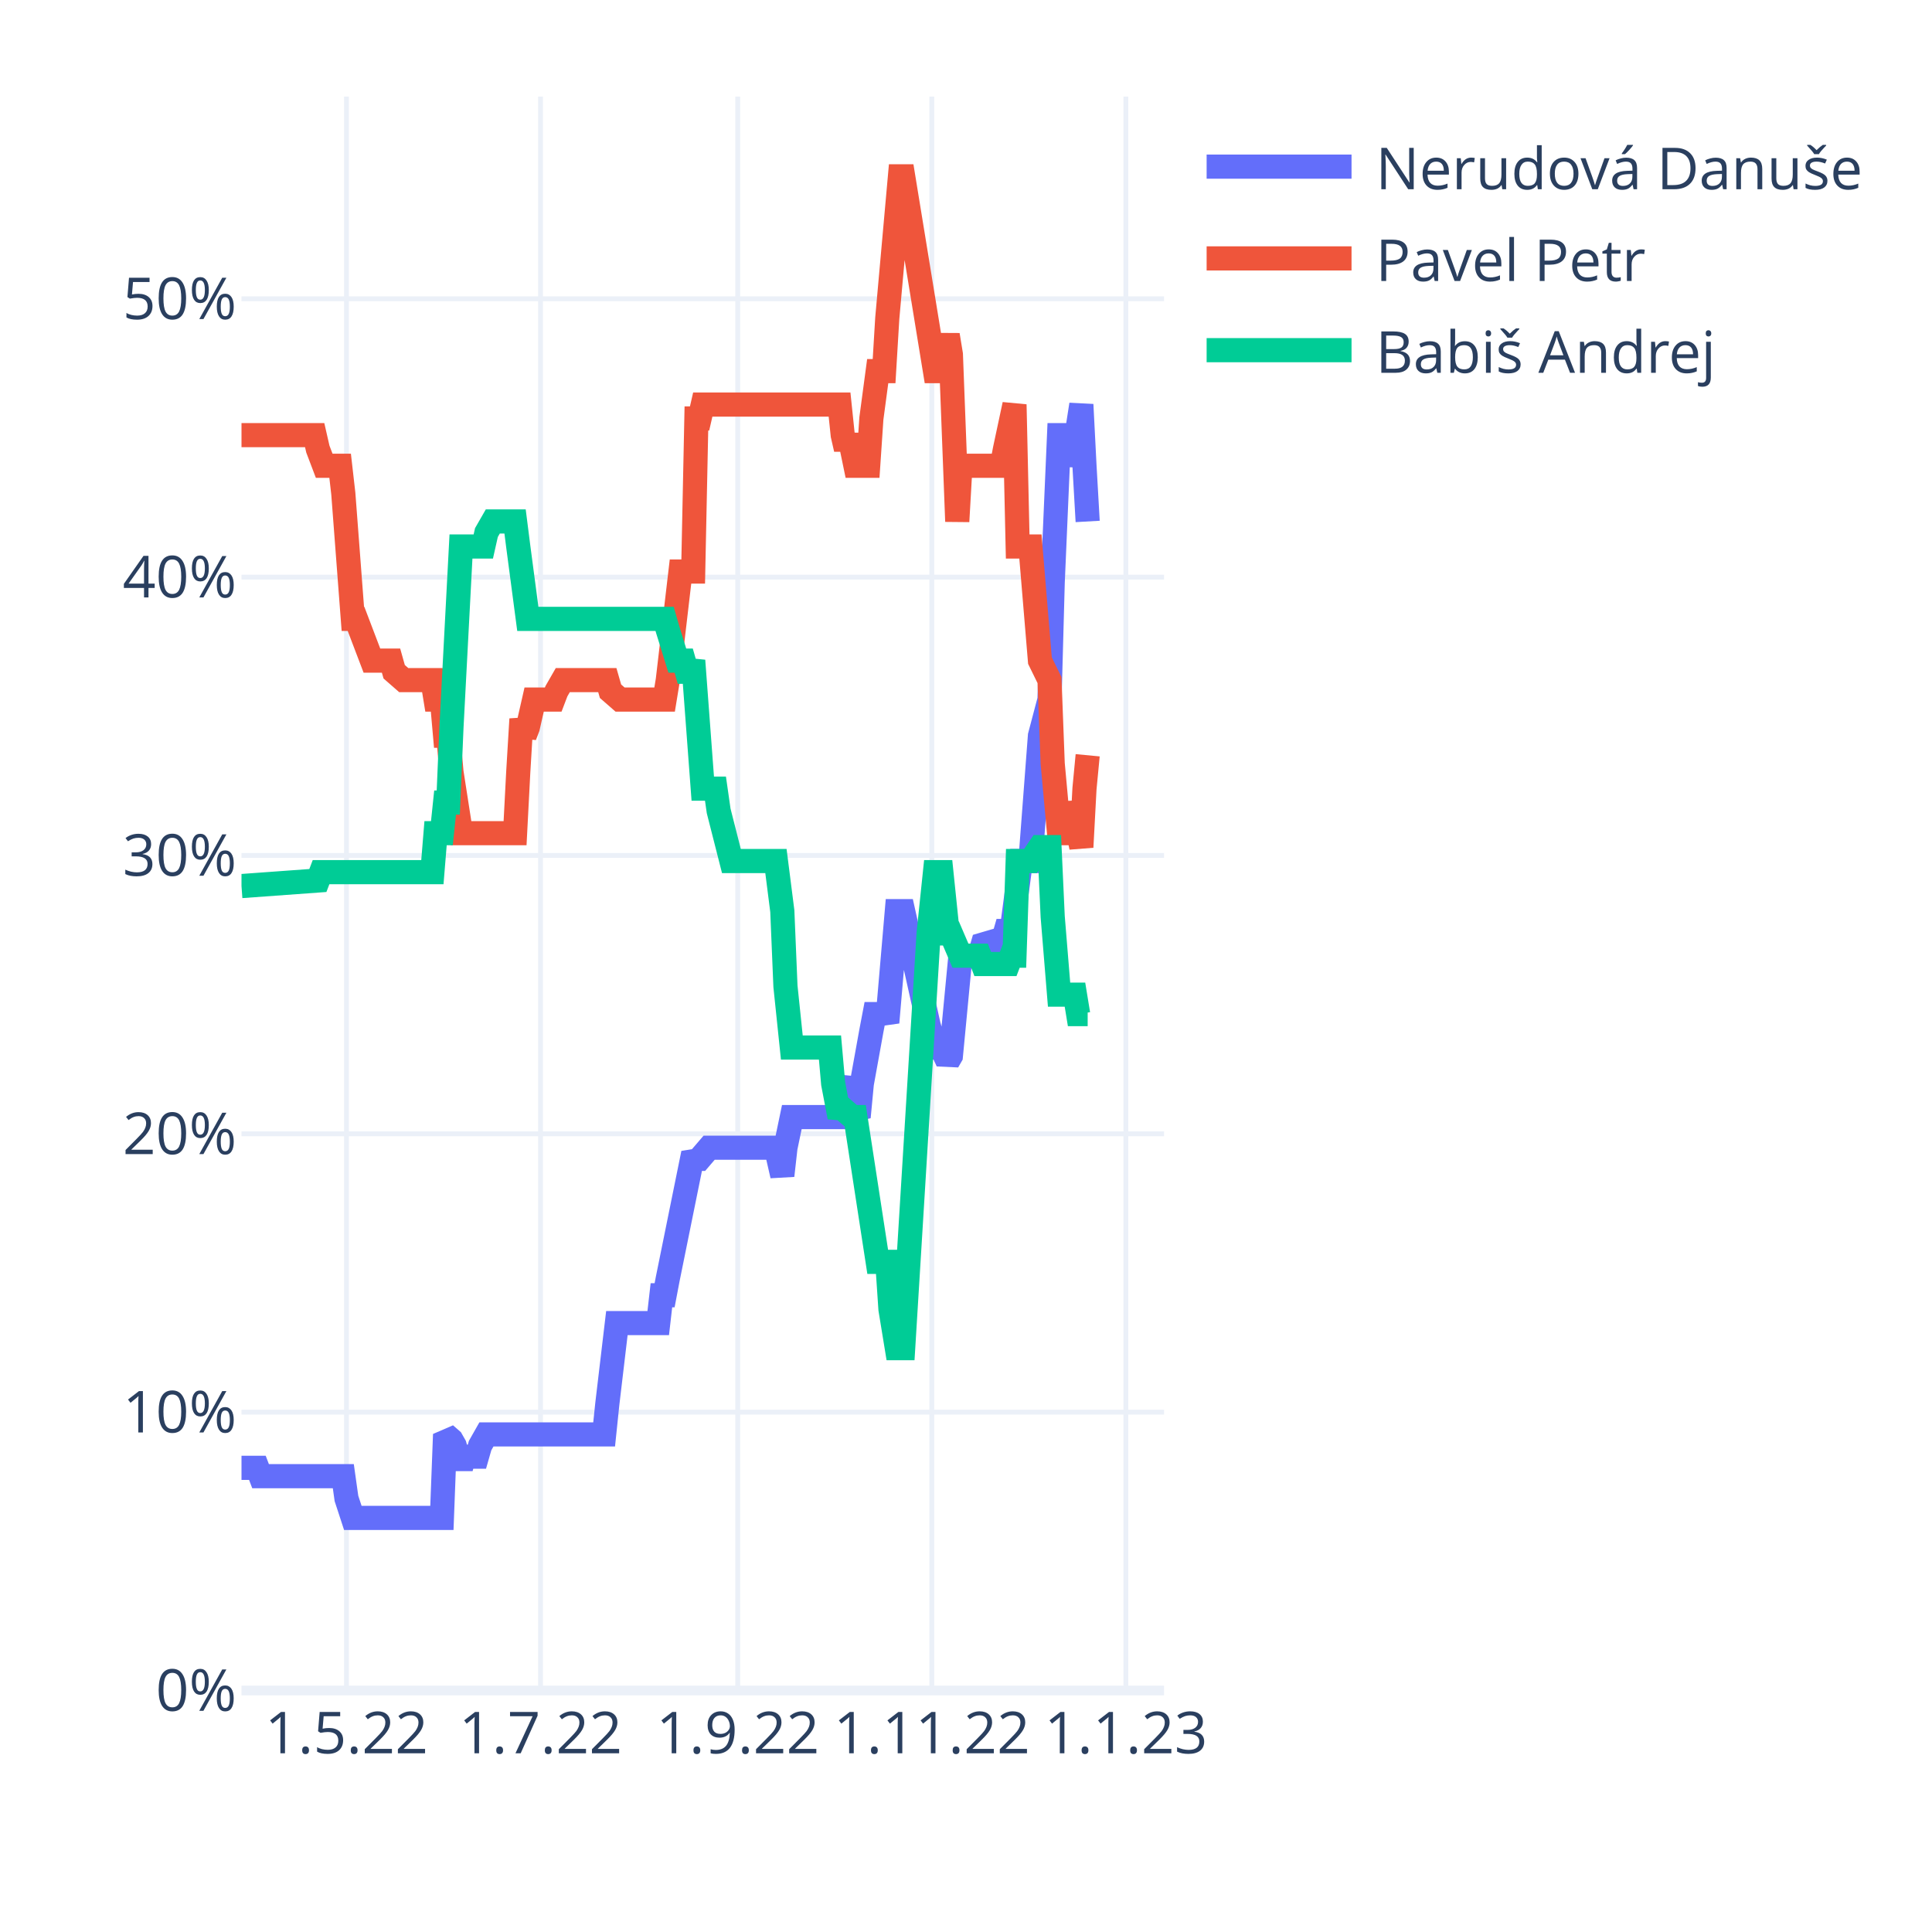
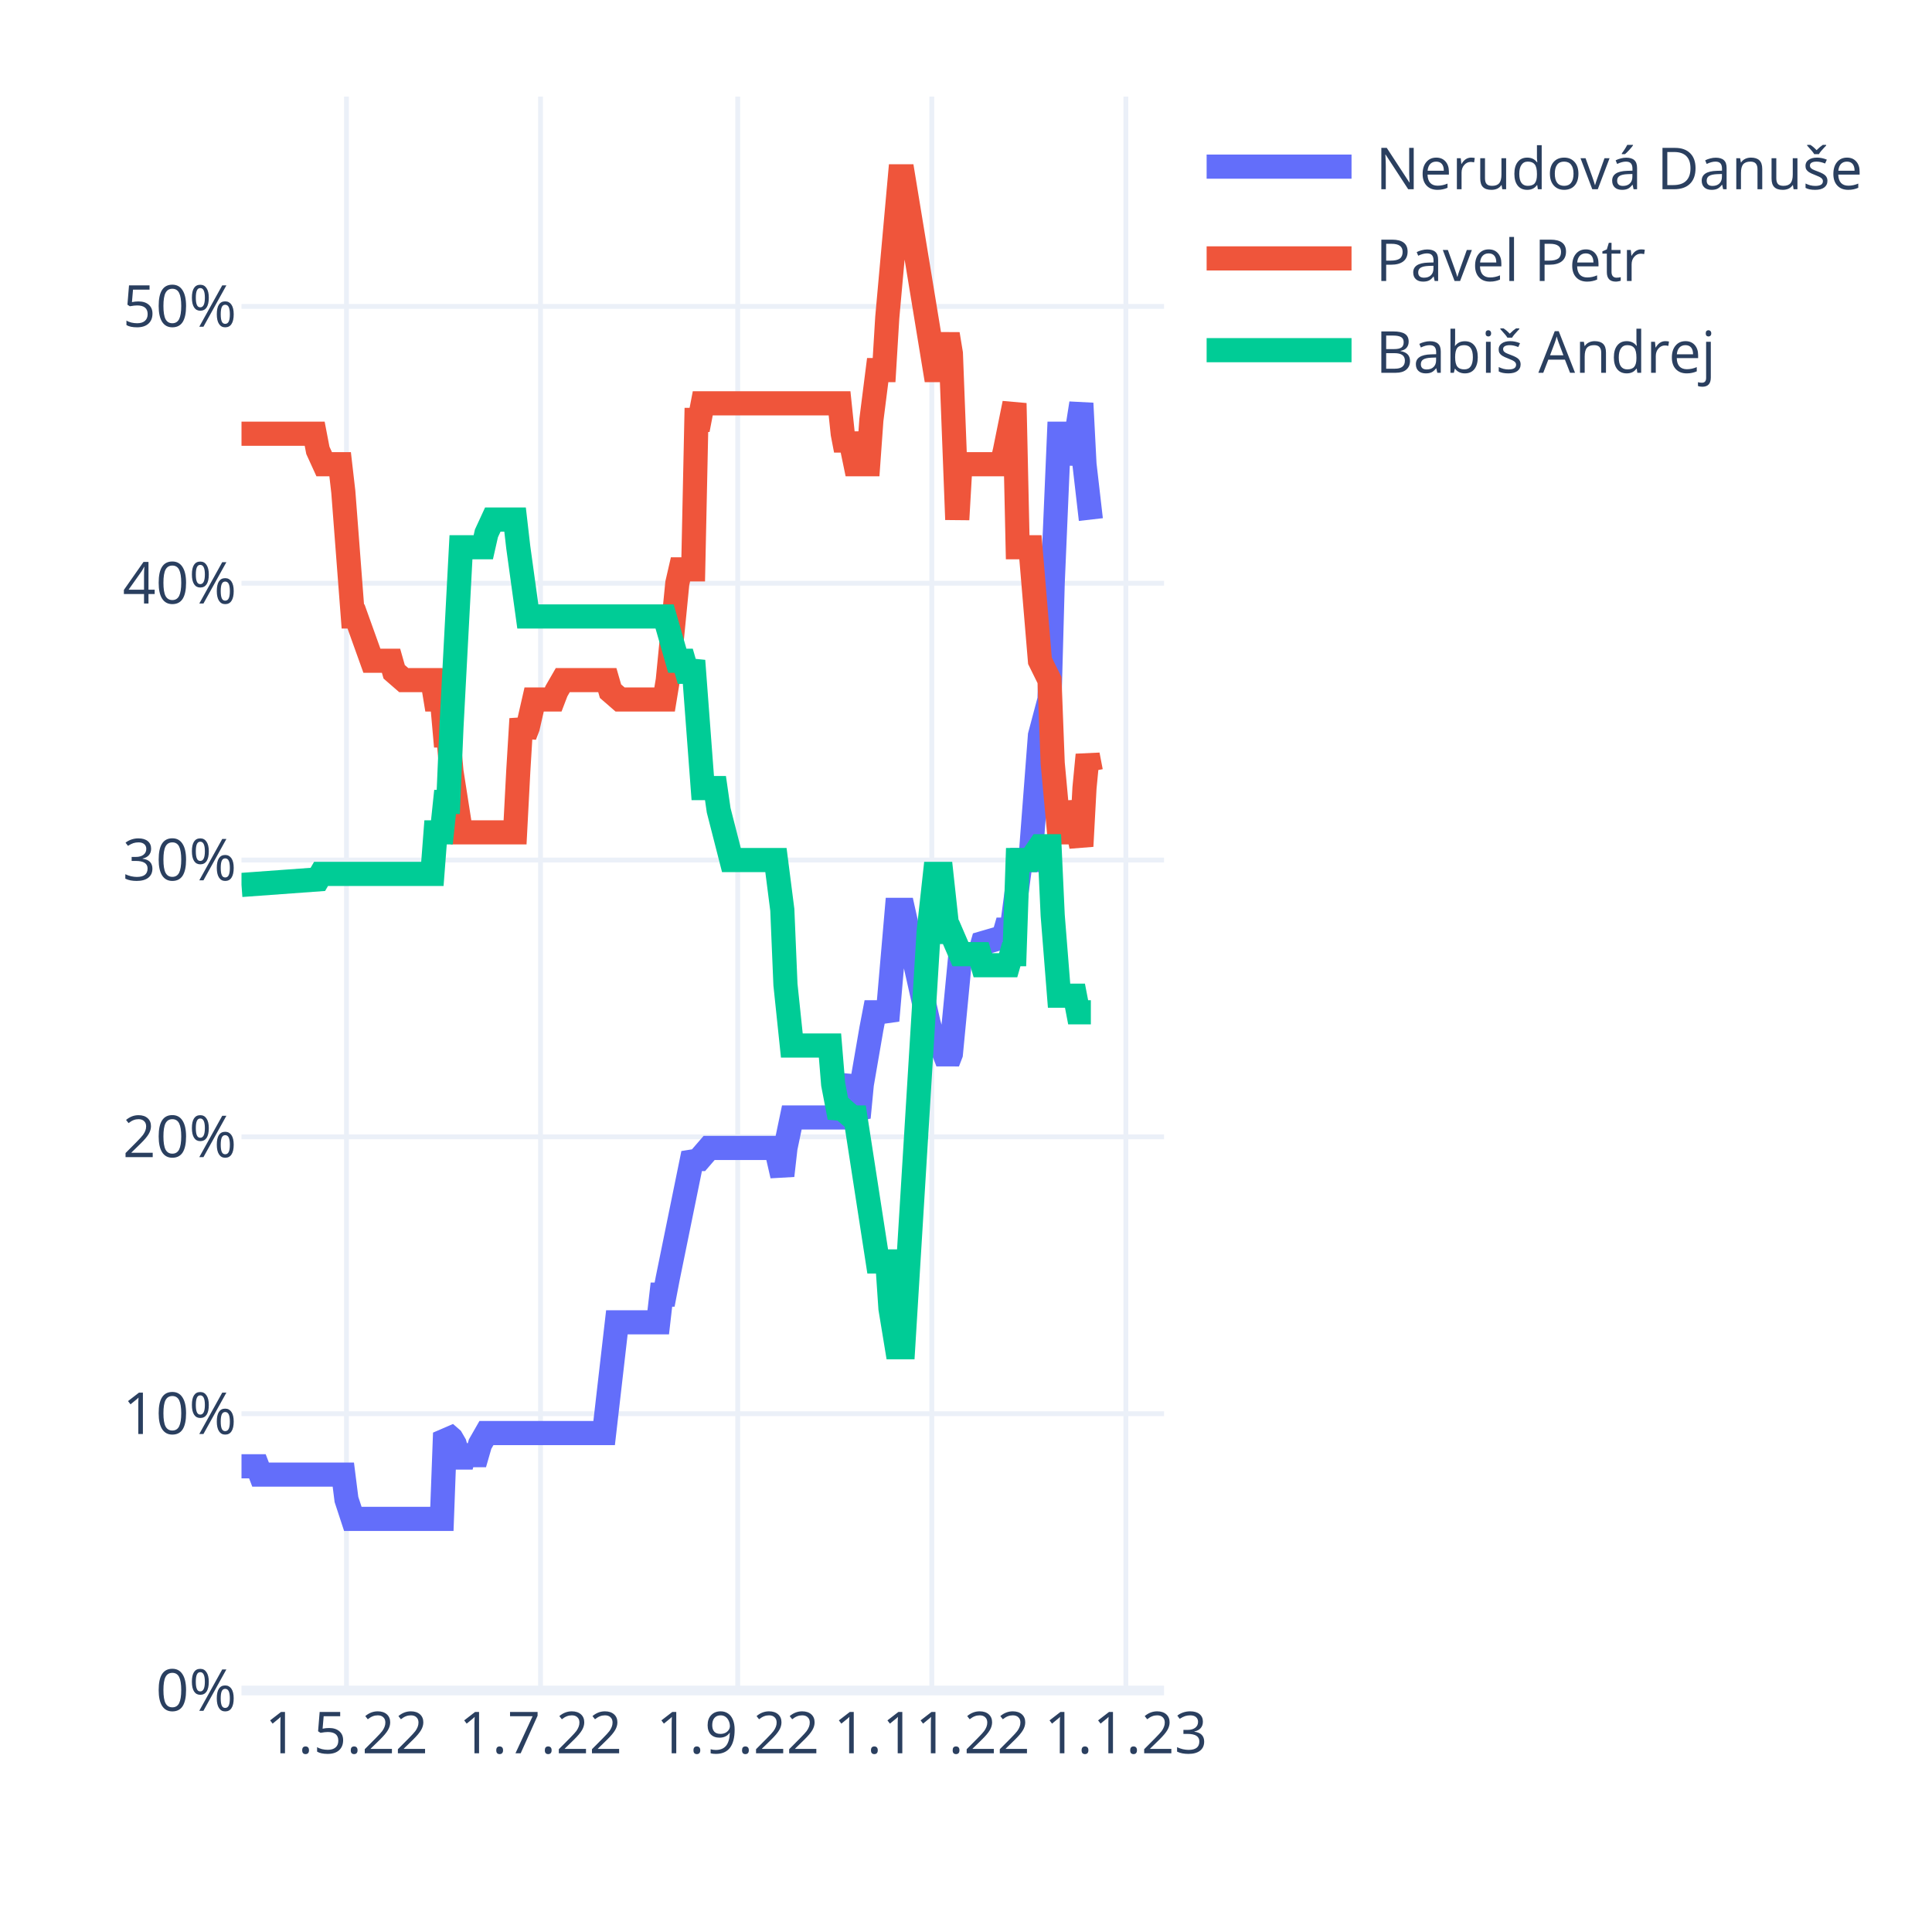
<svg xmlns="http://www.w3.org/2000/svg" class="main-svg" width="400" height="400" style="" viewBox="0 0 400 400">
  <rect x="0" y="0" width="400" height="400" style="fill: rgb(255, 255, 255); fill-opacity: 1;" />
-   <defs id="defs-b1bb9a">
+   <defs id="defs-a618f9">
    <g class="clips">
-       <clipPath id="clipb1bb9axyplot" class="plotclip">
+       <clipPath id="clipa618f9xyplot" class="plotclip">
        <rect width="191" height="330" />
      </clipPath>
-       <clipPath class="axesclip" id="clipb1bb9ax">
+       <clipPath class="axesclip" id="clipa618f9x">
        <rect x="50" y="0" width="191" height="400" />
      </clipPath>
-       <clipPath class="axesclip" id="clipb1bb9ay">
+       <clipPath class="axesclip" id="clipa618f9y">
        <rect x="0" y="20" width="400" height="330" />
      </clipPath>
-       <clipPath class="axesclip" id="clipb1bb9axy">
+       <clipPath class="axesclip" id="clipa618f9xy">
        <rect x="50" y="20" width="191" height="330" />
      </clipPath>
    </g>
    <g class="gradients" />
    <g class="patterns" />
  </defs>
  <g class="bglayer" />
  <g class="layer-below">
    <g class="imagelayer" />
    <g class="shapelayer" />
  </g>
  <g class="cartesianlayer">
    <g class="subplot xy">
      <g class="layer-subplot">
        <g class="shapelayer" />
        <g class="imagelayer" />
      </g>
      <g class="minor-gridlayer">
        <g class="x" />
        <g class="y" />
      </g>
      <g class="gridlayer">
        <g class="x">
          <path class="xgrid crisp" transform="translate(71.73,0)" d="M0,20v330" style="stroke: rgb(235, 240, 248); stroke-opacity: 1; stroke-width: 1px;" />
          <path class="xgrid crisp" transform="translate(111.91,0)" d="M0,20v330" style="stroke: rgb(235, 240, 248); stroke-opacity: 1; stroke-width: 1px;" />
          <path class="xgrid crisp" transform="translate(152.74,0)" d="M0,20v330" style="stroke: rgb(235, 240, 248); stroke-opacity: 1; stroke-width: 1px;" />
          <path class="xgrid crisp" transform="translate(192.92,0)" d="M0,20v330" style="stroke: rgb(235, 240, 248); stroke-opacity: 1; stroke-width: 1px;" />
          <path class="xgrid crisp" transform="translate(233.1,0)" d="M0,20v330" style="stroke: rgb(235, 240, 248); stroke-opacity: 1; stroke-width: 1px;" />
        </g>
        <g class="y">
-           <path class="ygrid crisp" transform="translate(0,292.37)" d="M50,0h191" style="stroke: rgb(235, 240, 248); stroke-opacity: 1; stroke-width: 1px;" />
-           <path class="ygrid crisp" transform="translate(0,234.74)" d="M50,0h191" style="stroke: rgb(235, 240, 248); stroke-opacity: 1; stroke-width: 1px;" />
-           <path class="ygrid crisp" transform="translate(0,177.11)" d="M50,0h191" style="stroke: rgb(235, 240, 248); stroke-opacity: 1; stroke-width: 1px;" />
-           <path class="ygrid crisp" transform="translate(0,119.49)" d="M50,0h191" style="stroke: rgb(235, 240, 248); stroke-opacity: 1; stroke-width: 1px;" />
-           <path class="ygrid crisp" transform="translate(0,61.86)" d="M50,0h191" style="stroke: rgb(235, 240, 248); stroke-opacity: 1; stroke-width: 1px;" />
+           <path class="ygrid crisp" transform="translate(0,292.69)" d="M50,0h191" style="stroke: rgb(235, 240, 248); stroke-opacity: 1; stroke-width: 1px;" />
+           <path class="ygrid crisp" transform="translate(0,235.37)" d="M50,0h191" style="stroke: rgb(235, 240, 248); stroke-opacity: 1; stroke-width: 1px;" />
+           <path class="ygrid crisp" transform="translate(0,178.06)" d="M50,0h191" style="stroke: rgb(235, 240, 248); stroke-opacity: 1; stroke-width: 1px;" />
+           <path class="ygrid crisp" transform="translate(0,120.75)" d="M50,0h191" style="stroke: rgb(235, 240, 248); stroke-opacity: 1; stroke-width: 1px;" />
+           <path class="ygrid crisp" transform="translate(0,63.44)" d="M50,0h191" style="stroke: rgb(235, 240, 248); stroke-opacity: 1; stroke-width: 1px;" />
        </g>
      </g>
      <g class="zerolinelayer">
        <path class="yzl zl crisp" transform="translate(0,350)" d="M50,0h191" style="stroke: rgb(235, 240, 248); stroke-opacity: 1; stroke-width: 2px;" />
      </g>
      <path class="xlines-below" />
      <path class="ylines-below" />
      <g class="overlines-below" />
      <g class="xaxislayer-below" />
      <g class="yaxislayer-below" />
      <g class="overaxes-below" />
-       <g class="plot" transform="translate(50,20)" clip-path="url(#clipb1bb9axyplot)">
+       <g class="plot" transform="translate(50,20)" clip-path="url(#clipa618f9xyplot)">
        <g class="scatterlayer mlayer">
-           <g class="trace scatter trace7309ab" style="stroke-miterlimit: 2; opacity: 1;">
+           <g class="trace scatter trace4b24db" style="stroke-miterlimit: 2; opacity: 1;">
            <g class="fills" />
            <g class="errorbars" />
            <g class="lines">
-               <path class="js-line" d="M0,283.9L3.29,283.9L3.95,285.63L21.08,285.63L21.73,290.24L23.05,294.27L23.71,294.27L41.49,294.27L42.15,276.98L43.47,278.13L44.13,279.29L45.44,283.9L46.1,281.59L48.74,281.59L49.4,279.29L50.71,276.98L51.37,276.98L75.08,276.98L75.74,270.64L77.72,253.93L78.38,253.93L86.28,253.93L86.94,248.17L87.6,248.17L88.26,244.71L93.52,218.78L94.18,219.93L94.84,219.93L96.82,217.62L97.48,217.62L110.65,217.62L111.31,220.51L111.97,223.39L112.62,217.62L113.94,211.28L114.6,211.28L123.82,211.28L124.48,207.25L125.8,203.22L126.46,208.98L127.77,211.28L128.43,204.37L130.41,193.42L131.07,189.96L133.04,189.96L133.7,191.69L135.68,168.64L136.33,168.64L136.99,168.64L142.26,192.27L143.58,196.88L144.9,196.88L146.21,199.76L146.87,198.61L148.85,177.86L149.51,177.86L152.8,177.86L153.46,175.56L157.41,174.4L158.07,173.25L158.73,170.94L159.39,173.25L161.36,158.27L162.02,158.27L163.34,158.27L165.31,132.33L167.29,124.84L167.95,100.64L169.27,70.09L169.92,70.09L171.24,70.09L171.9,76.43L173.88,63.76L174.53,76.43L175.19,87.96" style="vector-effect: non-scaling-stroke; fill: none; stroke: rgb(99, 110, 250); stroke-opacity: 1; stroke-width: 5px; opacity: 1;" />
+               <path class="js-line" d="M0,283.58L3.29,283.58L3.95,285.3L21.08,285.3L21.73,290.45L23.05,294.47L23.71,294.47L41.49,294.47L42.15,276.7L43.47,277.85L44.13,278.99L45.44,283.58L46.1,281.28L48.74,281.28L49.4,278.99L50.71,276.7L51.37,276.7L75.08,276.7L75.74,270.97L77.72,253.77L78.38,253.77L86.28,253.77L86.94,248.04L87.6,248.04L88.26,244.6L93.52,218.81L94.18,219.96L94.84,219.96L96.82,217.67L97.48,217.67L110.65,217.67L111.31,220.53L111.97,223.4L112.62,217.67L113.94,211.36L114.6,211.36L123.82,211.36L124.48,207.35L125.8,202.77L126.46,209.07L127.77,211.36L128.43,204.49L130.41,193.02L131.07,189.58L133.04,189.58L133.7,191.3L135.68,168.38L136.33,168.38L136.99,168.38L142.26,191.88L143.58,196.46L144.9,196.46L146.21,199.9L146.87,198.18L148.85,177.55L149.51,177.55L152.8,177.55L153.46,175.26L157.41,174.11L158.07,172.96L158.73,170.67L159.39,172.96L161.36,158.06L162.02,158.06L163.34,158.06L165.31,132.27L167.29,124.82L167.95,100.75L169.27,69.8L169.92,69.8L171.24,69.8L171.9,76.11L173.88,63.5L174.53,76.11L175.85,87.57" style="vector-effect: non-scaling-stroke; fill: none; stroke: rgb(99, 110, 250); stroke-opacity: 1; stroke-width: 5px; opacity: 1;" />
            </g>
            <g class="points" />
            <g class="text" />
          </g>
-           <g class="trace scatter trace3fc041" style="stroke-miterlimit: 2; opacity: 1;">
+           <g class="trace scatter trace1f9d53" style="stroke-miterlimit: 2; opacity: 1;">
            <g class="fills" />
            <g class="errorbars" />
            <g class="lines">
-               <path class="js-line" d="M0,70.09L15.15,70.09L15.81,72.98L17.12,76.43L17.78,76.43L20.42,76.43L21.08,82.2L23.05,108.13L23.71,108.13L27,116.77L27.66,116.77L30.96,116.77L31.61,119.08L33.59,120.81L34.25,120.81L39.52,120.81L40.18,124.84L41.49,124.84L42.15,132.33L42.81,132.33L43.47,139.83L45.44,152.5L46.1,152.5L56.64,152.5L57.3,139.83L57.96,128.88L58.62,132.33L59.28,130.6L60.59,124.84L61.25,124.84L64.54,124.84L65.2,123.11L66.52,120.81L67.18,120.81L75.74,120.81L76.4,123.11L78.38,124.84L79.03,124.84L87.6,124.84L88.26,120.81L90.89,98.33L91.55,98.33L93.52,98.33L94.18,66.64L94.84,66.64L95.5,63.76L123.82,63.76L124.48,70.09L125.14,72.98L125.8,70.09L127.11,76.43L127.77,76.43L129.75,76.43L130.41,66.64L131.72,56.84L132.38,56.84L133.04,56.84L133.7,45.89L136.33,16.5L136.99,16.5L143.58,56.84L144.9,56.84L146.21,49.35L146.87,53.38L148.19,87.96L148.85,76.43L149.51,76.43L157.41,76.43L158.07,72.98L160.04,63.76L160.7,93.15L163.34,93.15L165.31,116.77L167.29,120.81L167.95,138.1L169.27,152.5L169.92,152.5L171.24,152.5L171.9,146.16L173.88,155.39L174.53,143.28L175.19,136.37" style="vector-effect: non-scaling-stroke; fill: none; stroke: rgb(239, 85, 59); stroke-opacity: 1; stroke-width: 5px; opacity: 1;" />
+               <path class="js-line" d="M0,69.8L15.15,69.8L15.81,73.24L17.12,76.11L17.78,76.11L20.42,76.11L21.08,81.84L23.05,107.63L23.71,107.63L27,116.8L27.66,116.8L30.96,116.8L31.61,119.09L33.59,120.81L34.25,120.81L39.52,120.81L40.18,124.82L41.49,124.82L42.15,132.27L42.81,132.27L43.47,139.72L45.44,152.33L46.1,152.33L56.64,152.33L57.3,139.72L57.96,128.83L58.62,132.27L59.28,130.55L60.59,124.82L61.25,124.82L64.54,124.82L65.2,123.1L66.52,120.81L67.18,120.81L75.74,120.81L76.4,123.1L78.38,124.82L79.03,124.82L87.6,124.82L88.26,120.81L90.23,100.75L90.89,97.88L93.52,97.88L94.18,66.94L94.84,66.94L95.5,63.5L123.82,63.5L124.48,69.8L125.14,73.24L125.8,69.8L127.11,76.11L127.77,76.11L129.75,76.11L130.41,66.94L131.72,56.62L132.38,56.62L133.04,56.62L133.7,45.73L136.33,16.5L136.99,16.5L143.58,56.62L144.9,56.62L146.21,49.17L146.87,53.18L148.19,87.57L148.85,76.11L149.51,76.11L157.41,76.11L158.07,73.24L160.04,63.5L160.7,93.3L163.34,93.3L165.31,116.8L167.29,120.81L167.95,138L169.27,152.33L169.92,152.33L171.24,152.33L171.9,146.03L173.88,155.2L174.53,143.16L175.19,136.28L175.85,139.72" style="vector-effect: non-scaling-stroke; fill: none; stroke: rgb(239, 85, 59); stroke-opacity: 1; stroke-width: 5px; opacity: 1;" />
            </g>
            <g class="points" />
            <g class="text" />
          </g>
-           <g class="trace scatter trace8a3a38" style="stroke-miterlimit: 2; opacity: 1;">
+           <g class="trace scatter trace4cb770" style="stroke-miterlimit: 2; opacity: 1;">
            <g class="fills" />
            <g class="errorbars" />
            <g class="lines">
-               <path class="js-line" d="M0,163.45L15.81,162.3L16.47,160.57L39.52,160.57L40.18,152.5L41.49,152.5L42.15,146.16L42.81,146.16L43.47,130.6L45.44,93.15L46.1,93.15L50.06,93.15L50.71,90.26L52.03,87.96L52.69,87.96L56.64,87.96L57.3,93.15L59.28,108.13L59.93,108.13L87.6,108.13L88.26,110.43L90.23,116.77L90.89,116.77L91.55,116.77L92.21,119.08L92.87,119.08L93.52,116.77L95.5,143.28L96.16,143.28L98.13,143.28L98.79,147.89L101.43,158.27L102.09,158.27L110.65,158.27L111.31,163.45L111.97,168.64L112.62,184.2L113.94,196.88L114.6,196.88L121.84,196.88L122.5,204.37L123.82,211.28L124.48,209.56L126.46,211.28L127.11,211.28L131.72,241.25L132.38,241.25L133.7,241.25L134.36,251.05L135.68,259.12L136.33,259.12L136.99,259.12L142.26,173.25L143.58,160.57L144.9,160.57L146.21,173.25L146.87,173.25L148.85,177.86L149.51,177.86L152.8,177.86L153.46,179.59L158.73,179.59L159.39,177.86L160.04,177.86L160.7,158.27L163.34,158.27L165.31,155.39L167.29,155.39L167.95,169.79L169.27,185.93L169.92,185.93L172.56,185.93L173.22,189.96L175.19,189.96" style="vector-effect: non-scaling-stroke; fill: none; stroke: rgb(0, 204, 150); stroke-opacity: 1; stroke-width: 5px; opacity: 1;" />
+               <path class="js-line" d="M0,163.22L15.81,162.07L16.47,160.93L39.52,160.93L40.18,152.33L41.49,152.33L42.15,146.03L42.81,146.03L43.47,130.55L45.44,93.3L46.1,93.3L50.06,93.3L50.71,90.43L52.03,87.57L52.69,87.57L56.64,87.57L57.3,93.3L59.28,107.63L59.93,107.63L87.6,107.63L88.26,109.92L90.23,116.8L90.89,116.8L91.55,116.8L92.21,119.09L92.87,119.09L93.52,116.8L95.5,143.16L96.16,143.16L98.13,143.16L98.79,147.75L101.43,158.06L102.09,158.06L110.65,158.06L111.31,163.22L111.97,168.38L112.62,183.85L113.94,196.46L114.6,196.46L121.84,196.46L122.5,204.49L123.82,211.36L124.48,209.64L126.46,211.36L127.11,211.36L131.72,241.17L132.38,241.17L133.7,241.17L134.36,250.91L135.68,258.93L136.33,258.93L136.99,258.93L142.26,172.96L143.58,160.93L144.9,160.93L146.21,172.96L146.87,172.96L148.85,177.55L149.51,177.55L152.8,177.55L153.46,179.84L158.73,179.84L159.39,177.55L160.04,177.55L160.7,158.06L163.34,158.06L165.31,155.2L167.29,155.2L167.95,169.52L169.27,186.15L169.92,186.15L172.56,186.15L173.22,189.58L175.85,189.58" style="vector-effect: non-scaling-stroke; fill: none; stroke: rgb(0, 204, 150); stroke-opacity: 1; stroke-width: 5px; opacity: 1;" />
            </g>
            <g class="points" />
            <g class="text" />
          </g>
        </g>
      </g>
      <g class="overplot" />
      <path class="xlines-above crisp" d="M0,0" style="fill: none;" />
      <path class="ylines-above crisp" d="M0,0" style="fill: none;" />
      <g class="overlines-above" />
      <g class="xaxislayer-above">
        <g class="xtick">
          <text text-anchor="middle" x="0" y="363" transform="translate(71.73,0)" style="font-family: 'Open Sans', verdana, arial, sans-serif; font-size: 12px; fill: rgb(42, 63, 95); fill-opacity: 1; white-space: pre; opacity: 1;">1.5.22</text>
        </g>
        <g class="xtick">
          <text text-anchor="middle" x="0" y="363" style="font-family: 'Open Sans', verdana, arial, sans-serif; font-size: 12px; fill: rgb(42, 63, 95); fill-opacity: 1; white-space: pre; opacity: 1;" transform="translate(111.91,0)">1.7.22</text>
        </g>
        <g class="xtick">
          <text text-anchor="middle" x="0" y="363" style="font-family: 'Open Sans', verdana, arial, sans-serif; font-size: 12px; fill: rgb(42, 63, 95); fill-opacity: 1; white-space: pre; opacity: 1;" transform="translate(152.74,0)">1.9.22</text>
        </g>
        <g class="xtick">
          <text text-anchor="middle" x="0" y="363" style="font-family: 'Open Sans', verdana, arial, sans-serif; font-size: 12px; fill: rgb(42, 63, 95); fill-opacity: 1; white-space: pre; opacity: 1;" transform="translate(192.92,0)">1.11.22</text>
        </g>
        <g class="xtick">
          <text text-anchor="middle" x="0" y="363" style="font-family: 'Open Sans', verdana, arial, sans-serif; font-size: 12px; fill: rgb(42, 63, 95); fill-opacity: 1; white-space: pre; opacity: 1;" transform="translate(233.1,0)">1.1.23</text>
        </g>
      </g>
      <g class="yaxislayer-above">
        <g class="ytick">
          <text text-anchor="end" x="49" y="4.2" transform="translate(0,350)" style="font-family: 'Open Sans', verdana, arial, sans-serif; font-size: 12px; fill: rgb(42, 63, 95); fill-opacity: 1; white-space: pre; opacity: 1;">0%</text>
        </g>
        <g class="ytick">
-           <text text-anchor="end" x="49" y="4.2" style="font-family: 'Open Sans', verdana, arial, sans-serif; font-size: 12px; fill: rgb(42, 63, 95); fill-opacity: 1; white-space: pre; opacity: 1;" transform="translate(0,292.37)">10%</text>
-         </g>
-         <g class="ytick">
-           <text text-anchor="end" x="49" y="4.2" style="font-family: 'Open Sans', verdana, arial, sans-serif; font-size: 12px; fill: rgb(42, 63, 95); fill-opacity: 1; white-space: pre; opacity: 1;" transform="translate(0,234.74)">20%</text>
-         </g>
-         <g class="ytick">
-           <text text-anchor="end" x="49" y="4.2" style="font-family: 'Open Sans', verdana, arial, sans-serif; font-size: 12px; fill: rgb(42, 63, 95); fill-opacity: 1; white-space: pre; opacity: 1;" transform="translate(0,177.11)">30%</text>
-         </g>
-         <g class="ytick">
-           <text text-anchor="end" x="49" y="4.2" style="font-family: 'Open Sans', verdana, arial, sans-serif; font-size: 12px; fill: rgb(42, 63, 95); fill-opacity: 1; white-space: pre; opacity: 1;" transform="translate(0,119.49)">40%</text>
-         </g>
-         <g class="ytick">
-           <text text-anchor="end" x="49" y="4.2" style="font-family: 'Open Sans', verdana, arial, sans-serif; font-size: 12px; fill: rgb(42, 63, 95); fill-opacity: 1; white-space: pre; opacity: 1;" transform="translate(0,61.86)">50%</text>
+           <text text-anchor="end" x="49" y="4.2" style="font-family: 'Open Sans', verdana, arial, sans-serif; font-size: 12px; fill: rgb(42, 63, 95); fill-opacity: 1; white-space: pre; opacity: 1;" transform="translate(0,292.69)">10%</text>
+         </g>
+         <g class="ytick">
+           <text text-anchor="end" x="49" y="4.2" style="font-family: 'Open Sans', verdana, arial, sans-serif; font-size: 12px; fill: rgb(42, 63, 95); fill-opacity: 1; white-space: pre; opacity: 1;" transform="translate(0,235.37)">20%</text>
+         </g>
+         <g class="ytick">
+           <text text-anchor="end" x="49" y="4.2" style="font-family: 'Open Sans', verdana, arial, sans-serif; font-size: 12px; fill: rgb(42, 63, 95); fill-opacity: 1; white-space: pre; opacity: 1;" transform="translate(0,178.06)">30%</text>
+         </g>
+         <g class="ytick">
+           <text text-anchor="end" x="49" y="4.2" style="font-family: 'Open Sans', verdana, arial, sans-serif; font-size: 12px; fill: rgb(42, 63, 95); fill-opacity: 1; white-space: pre; opacity: 1;" transform="translate(0,120.75)">40%</text>
+         </g>
+         <g class="ytick">
+           <text text-anchor="end" x="49" y="4.2" style="font-family: 'Open Sans', verdana, arial, sans-serif; font-size: 12px; fill: rgb(42, 63, 95); fill-opacity: 1; white-space: pre; opacity: 1;" transform="translate(0,63.44)">50%</text>
        </g>
      </g>
      <g class="overaxes-above" />
    </g>
  </g>
  <g class="polarlayer" />
  <g class="smithlayer" />
  <g class="ternarylayer" />
  <g class="geolayer" />
  <g class="funnelarealayer" />
  <g class="pielayer" />
  <g class="iciclelayer" />
  <g class="treemaplayer" />
  <g class="sunburstlayer" />
  <g class="glimages" />
-   <defs id="topdefs-b1bb9a">
+   <defs id="topdefs-a618f9">
    <g class="clips" />
-     <clipPath id="legendb1bb9a">
+     <clipPath id="legenda618f9">
      <rect width="143" height="67" x="0" y="0" />
    </clipPath>
  </defs>
  <g class="layer-above">
    <g class="imagelayer" />
    <g class="shapelayer" />
  </g>
  <g class="infolayer">
    <g class="legend" pointer-events="all" transform="translate(244.82,20)">
      <rect class="bg" shape-rendering="crispEdges" width="143" height="67" x="0" y="0" style="stroke: rgb(68, 68, 68); stroke-opacity: 1; fill: rgb(255, 255, 255); fill-opacity: 1; stroke-width: 0px;" />
-       <g class="scrollbox" transform="" clip-path="url(#legendb1bb9a)">
+       <g class="scrollbox" transform="" clip-path="url(#legenda618f9)">
        <g class="groups">
          <g class="traces" transform="translate(0,14.5)" style="opacity: 1;">
            <text class="legendtext" text-anchor="start" x="40" y="4.68" style="font-family: 'Open Sans', verdana, arial, sans-serif; font-size: 12px; fill: rgb(42, 63, 95); fill-opacity: 1; white-space: pre;">Nerudová Danuše</text>
            <g class="layers" style="opacity: 1;">
              <g class="legendfill" />
              <g class="legendlines">
                <path class="js-line" d="M5,0h30" style="fill: none; stroke: rgb(99, 110, 250); stroke-opacity: 1; stroke-width: 5px;" />
              </g>
              <g class="legendsymbols">
                <g class="legendpoints" />
              </g>
            </g>
            <rect class="legendtoggle" x="0" y="-9.5" width="137.062" height="19" style="fill: rgb(0, 0, 0); fill-opacity: 0;" />
          </g>
          <g class="traces" transform="translate(0,33.5)" style="opacity: 1;">
            <text class="legendtext" text-anchor="start" x="40" y="4.68" style="font-family: 'Open Sans', verdana, arial, sans-serif; font-size: 12px; fill: rgb(42, 63, 95); fill-opacity: 1; white-space: pre;">Pavel Petr</text>
            <g class="layers" style="opacity: 1;">
              <g class="legendfill" />
              <g class="legendlines">
                <path class="js-line" d="M5,0h30" style="fill: none; stroke: rgb(239, 85, 59); stroke-opacity: 1; stroke-width: 5px;" />
              </g>
              <g class="legendsymbols">
                <g class="legendpoints" />
              </g>
            </g>
            <rect class="legendtoggle" x="0" y="-9.5" width="137.062" height="19" style="fill: rgb(0, 0, 0); fill-opacity: 0;" />
          </g>
          <g class="traces" transform="translate(0,52.5)" style="opacity: 1;">
            <text class="legendtext" text-anchor="start" x="40" y="4.68" style="font-family: 'Open Sans', verdana, arial, sans-serif; font-size: 12px; fill: rgb(42, 63, 95); fill-opacity: 1; white-space: pre;">Babiš Andrej</text>
            <g class="layers" style="opacity: 1;">
              <g class="legendfill" />
              <g class="legendlines">
                <path class="js-line" d="M5,0h30" style="fill: none; stroke: rgb(0, 204, 150); stroke-opacity: 1; stroke-width: 5px;" />
              </g>
              <g class="legendsymbols">
                <g class="legendpoints" />
              </g>
            </g>
            <rect class="legendtoggle" x="0" y="-9.5" width="137.062" height="19" style="fill: rgb(0, 0, 0); fill-opacity: 0;" />
          </g>
        </g>
      </g>
      <rect class="scrollbar" rx="20" ry="3" width="0" height="0" x="0" y="0" style="fill: rgb(128, 139, 164); fill-opacity: 1;" />
    </g>
    <g class="g-gtitle" />
    <g class="g-xtitle" />
    <g class="g-ytitle" />
  </g>
</svg>
